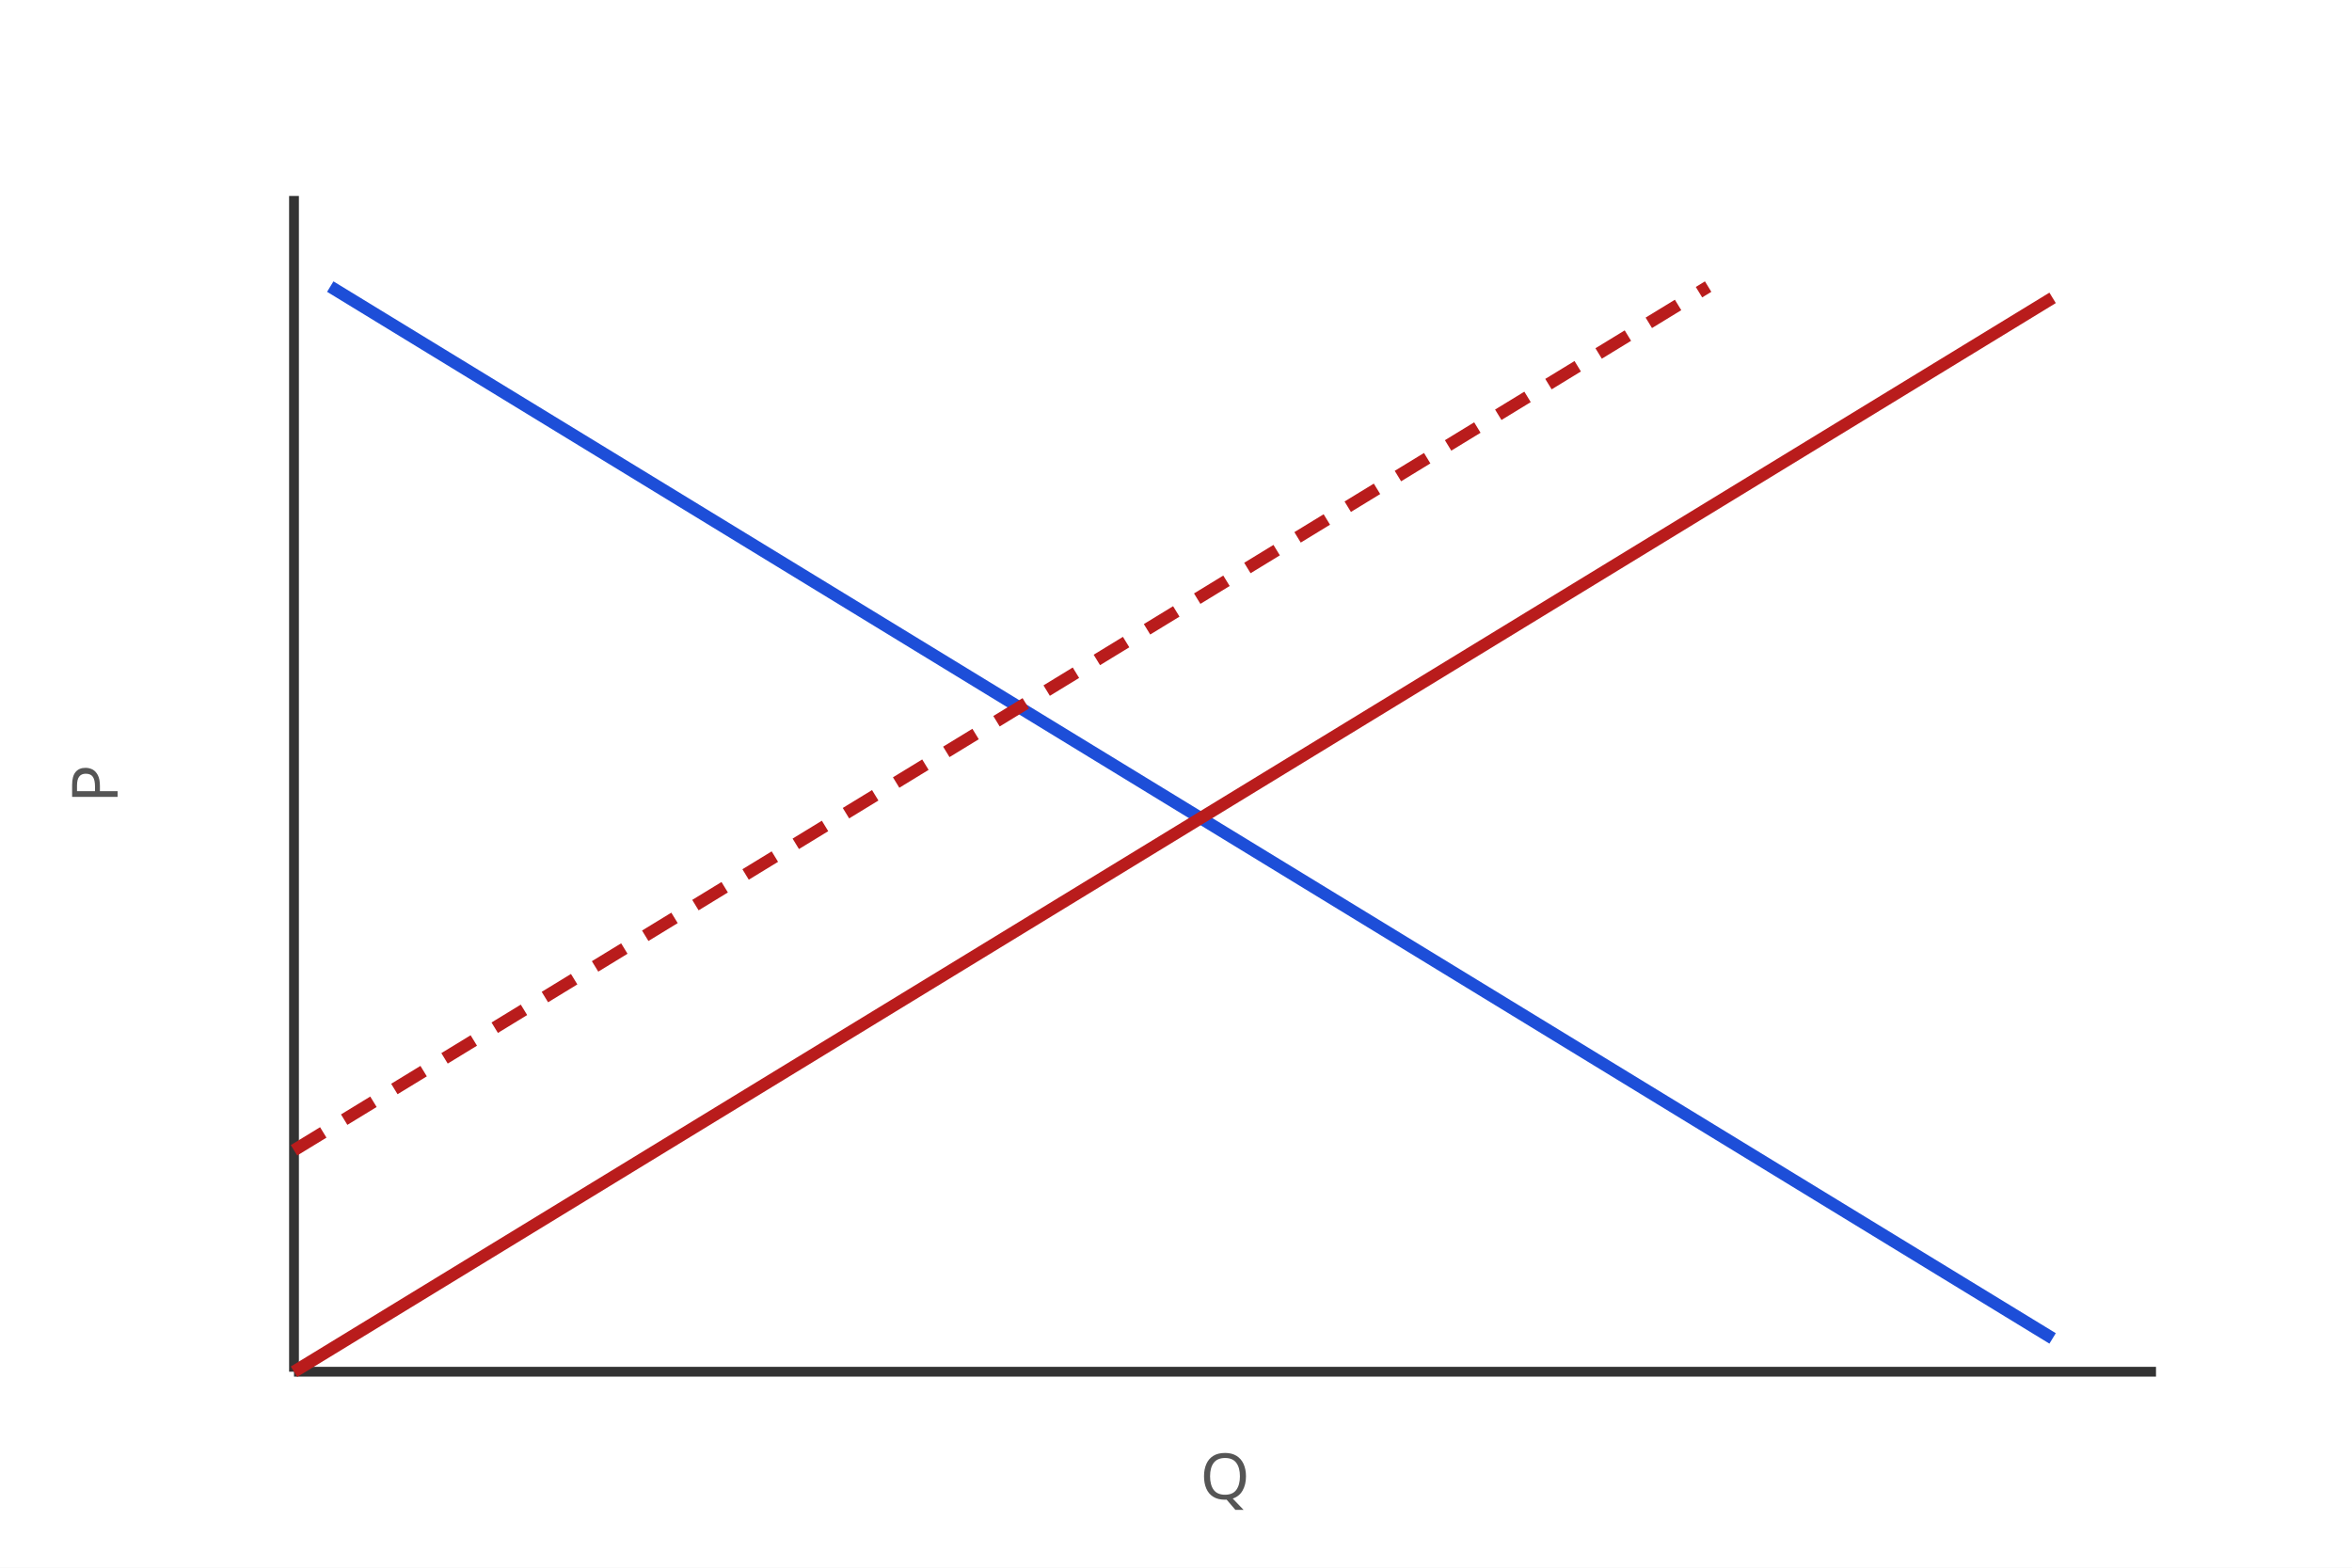
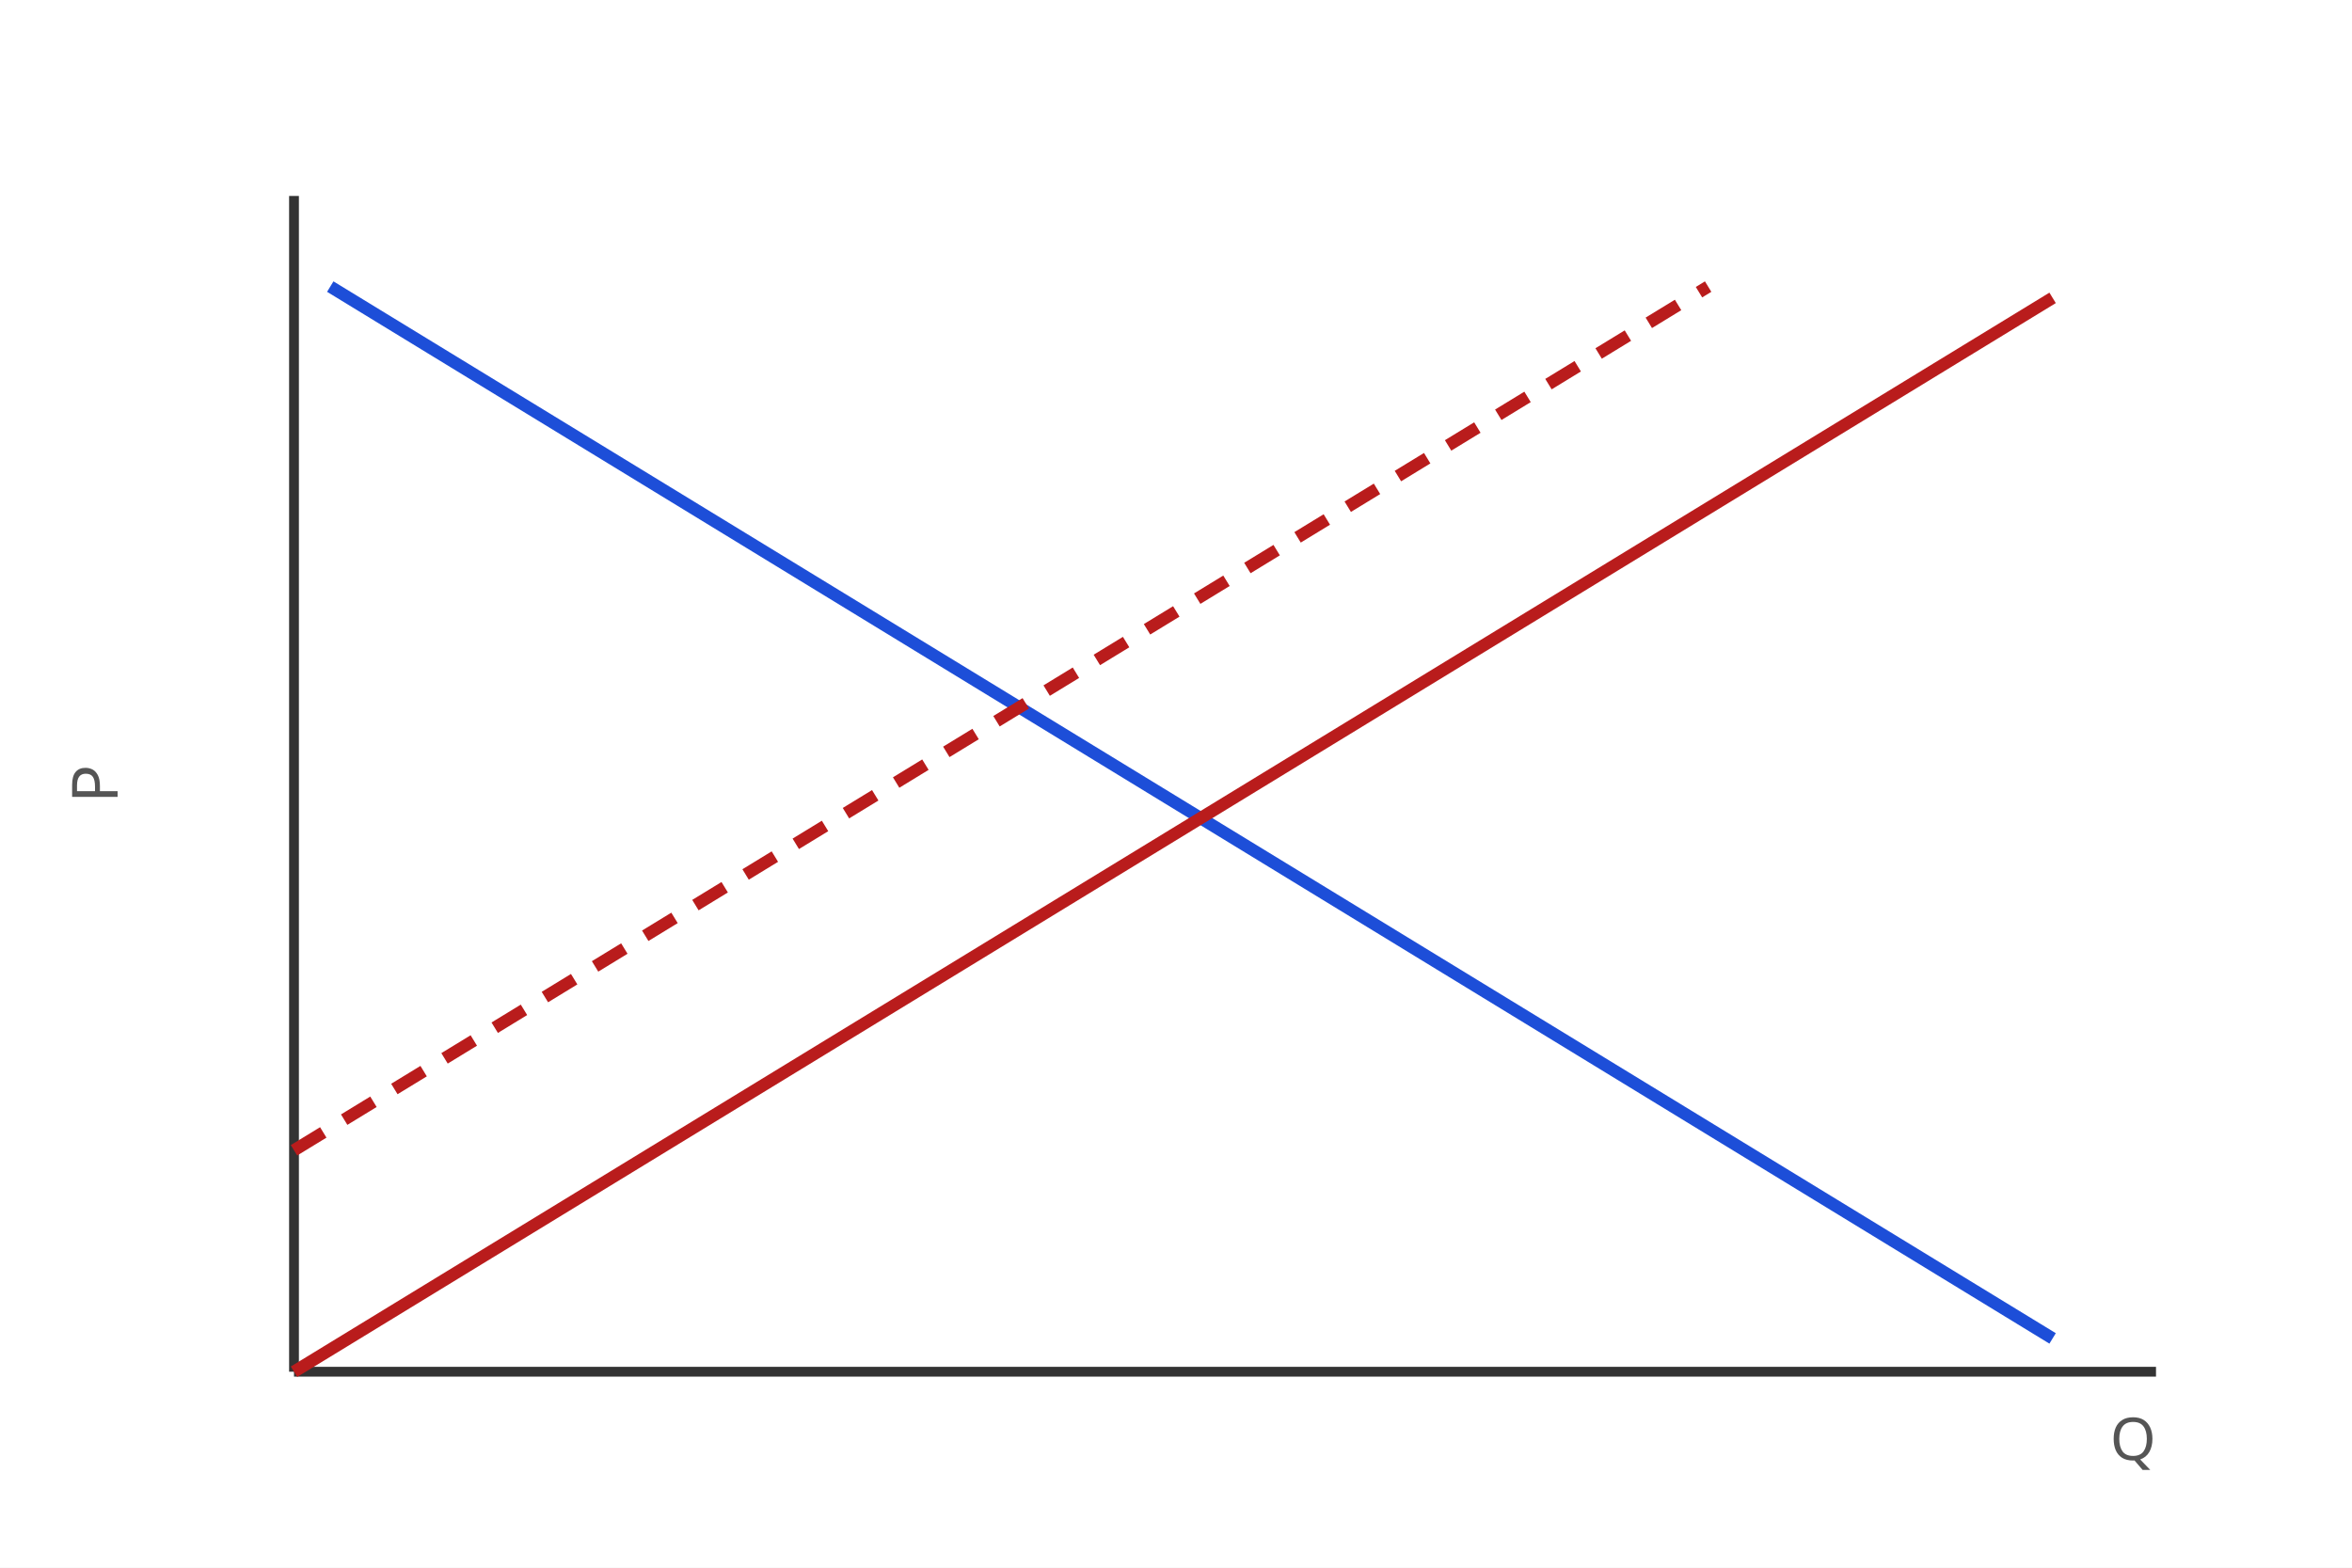
<svg xmlns="http://www.w3.org/2000/svg" viewBox="0 0 480 320">
  <rect width="480" height="320" fill="#ffffff" />
  <line x1="60" y1="280" x2="60" y2="40" stroke="#333" stroke-width="2" />
  <line x1="60" y1="280" x2="440" y2="280" stroke="#333" stroke-width="2" />
-   <text x="250" y="306" font-family="sans-serif" font-size="13" fill="#555" text-anchor="middle">Q</text>
+   <text x="440" y="298" font-family="sans-serif" font-size="12" fill="#555" text-anchor="end">Q</text>
  <text x="24" y="160" font-family="sans-serif" font-size="13" fill="#555" text-anchor="middle" transform="rotate(-90 24 160)">P</text>
  <line x1="67.4" y1="58.5" x2="418.9" y2="273.2" stroke="#1d4ed8" stroke-width="2.5" />
  <line x1="60.0" y1="280.0" x2="418.9" y2="60.8" stroke="#b91c1c" stroke-width="2.5" />
  <line x1="60.0" y1="234.8" x2="348.6" y2="58.5" stroke="#b91c1c" stroke-width="2.5" stroke-dasharray="7 5" />
</svg>
